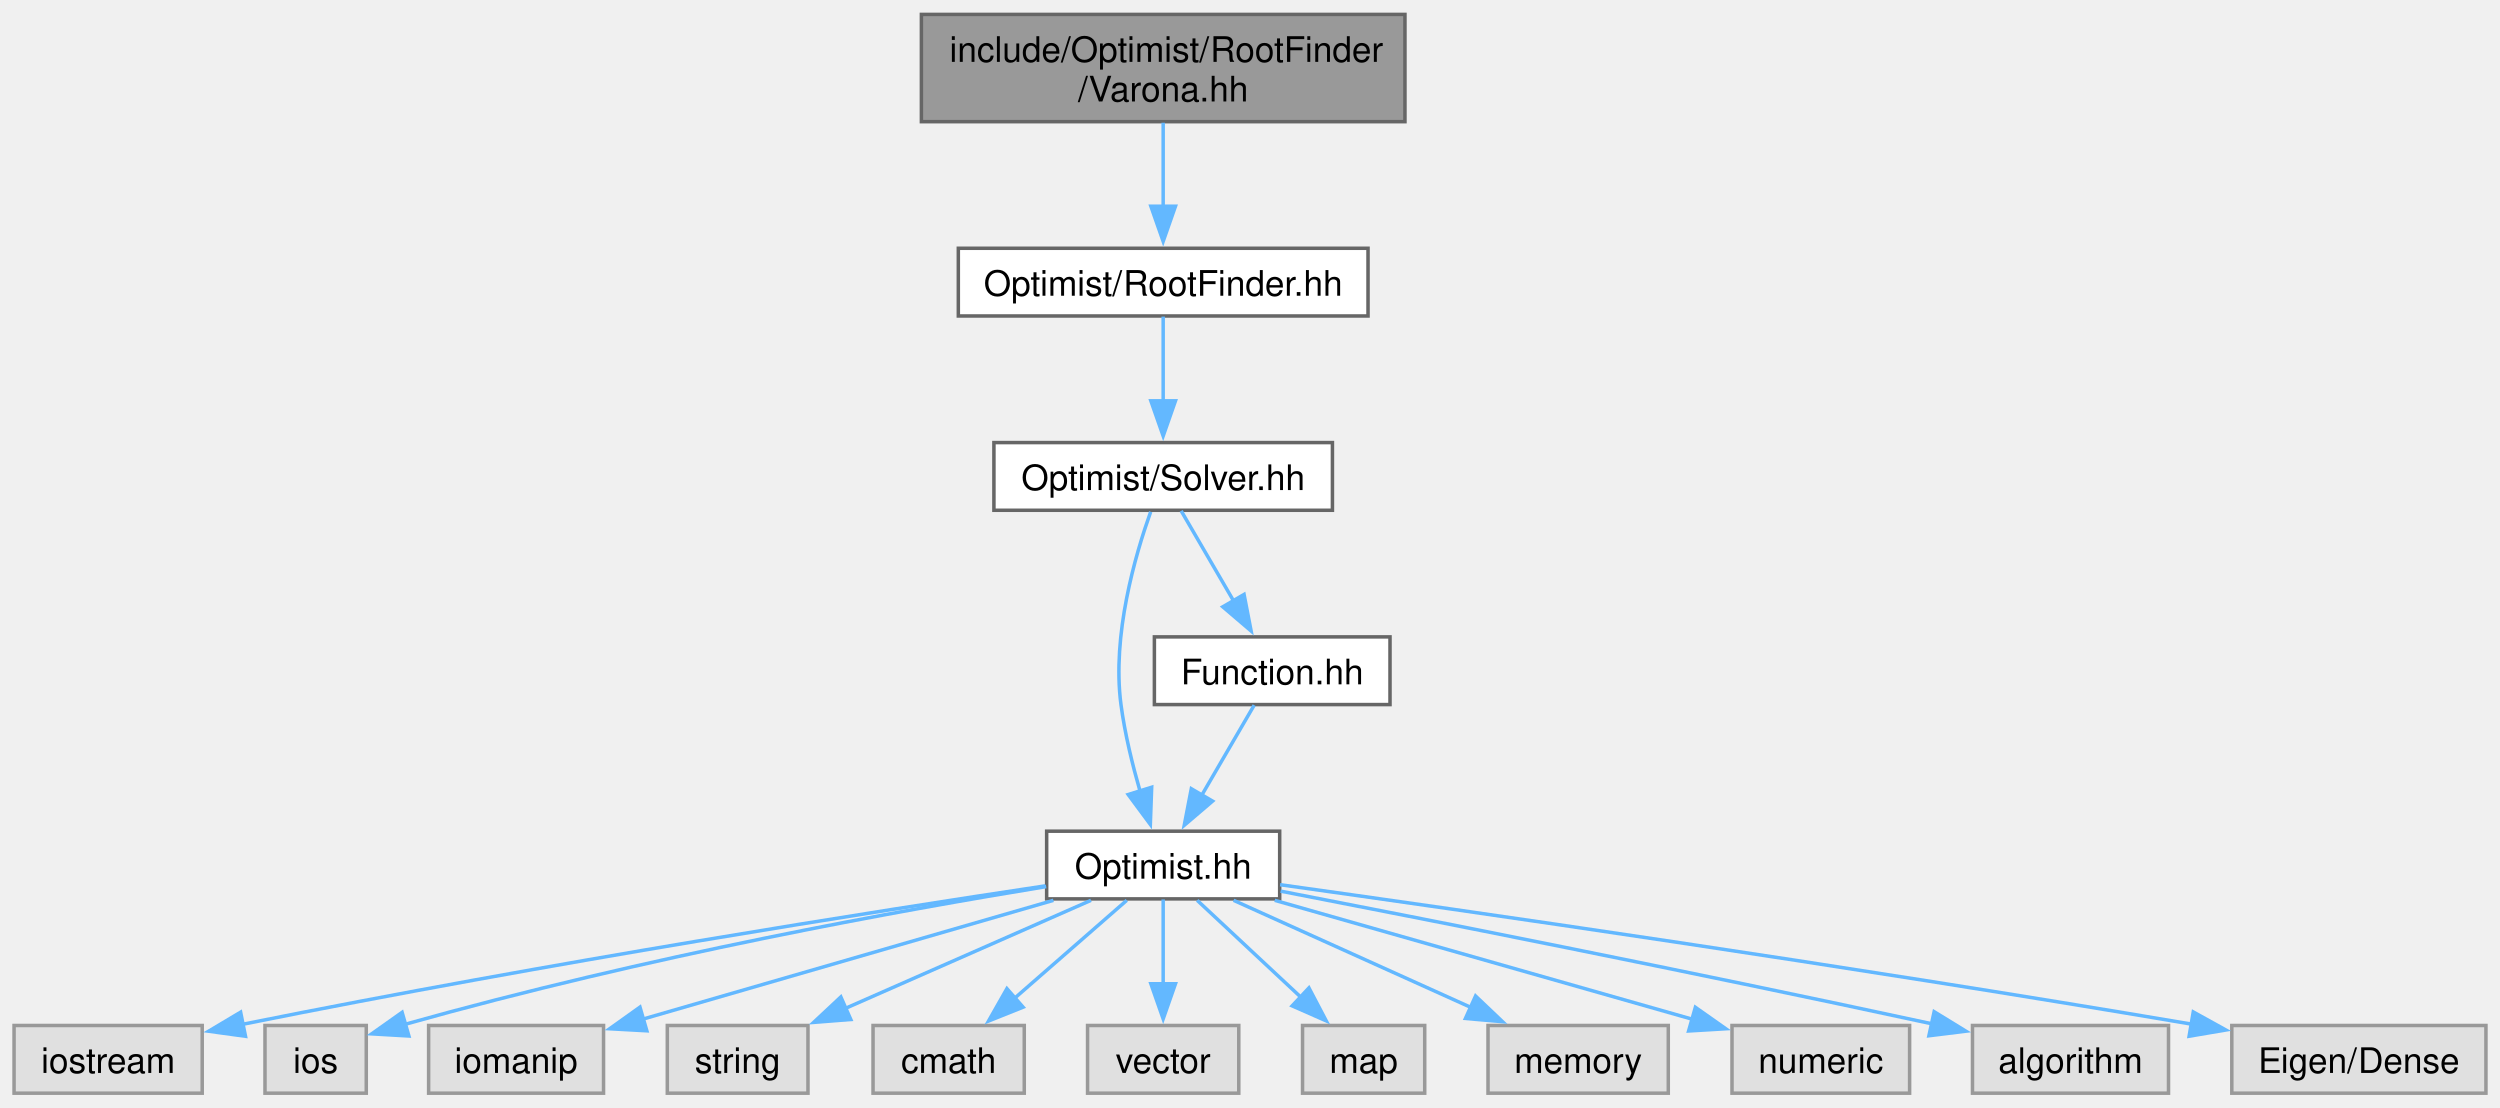
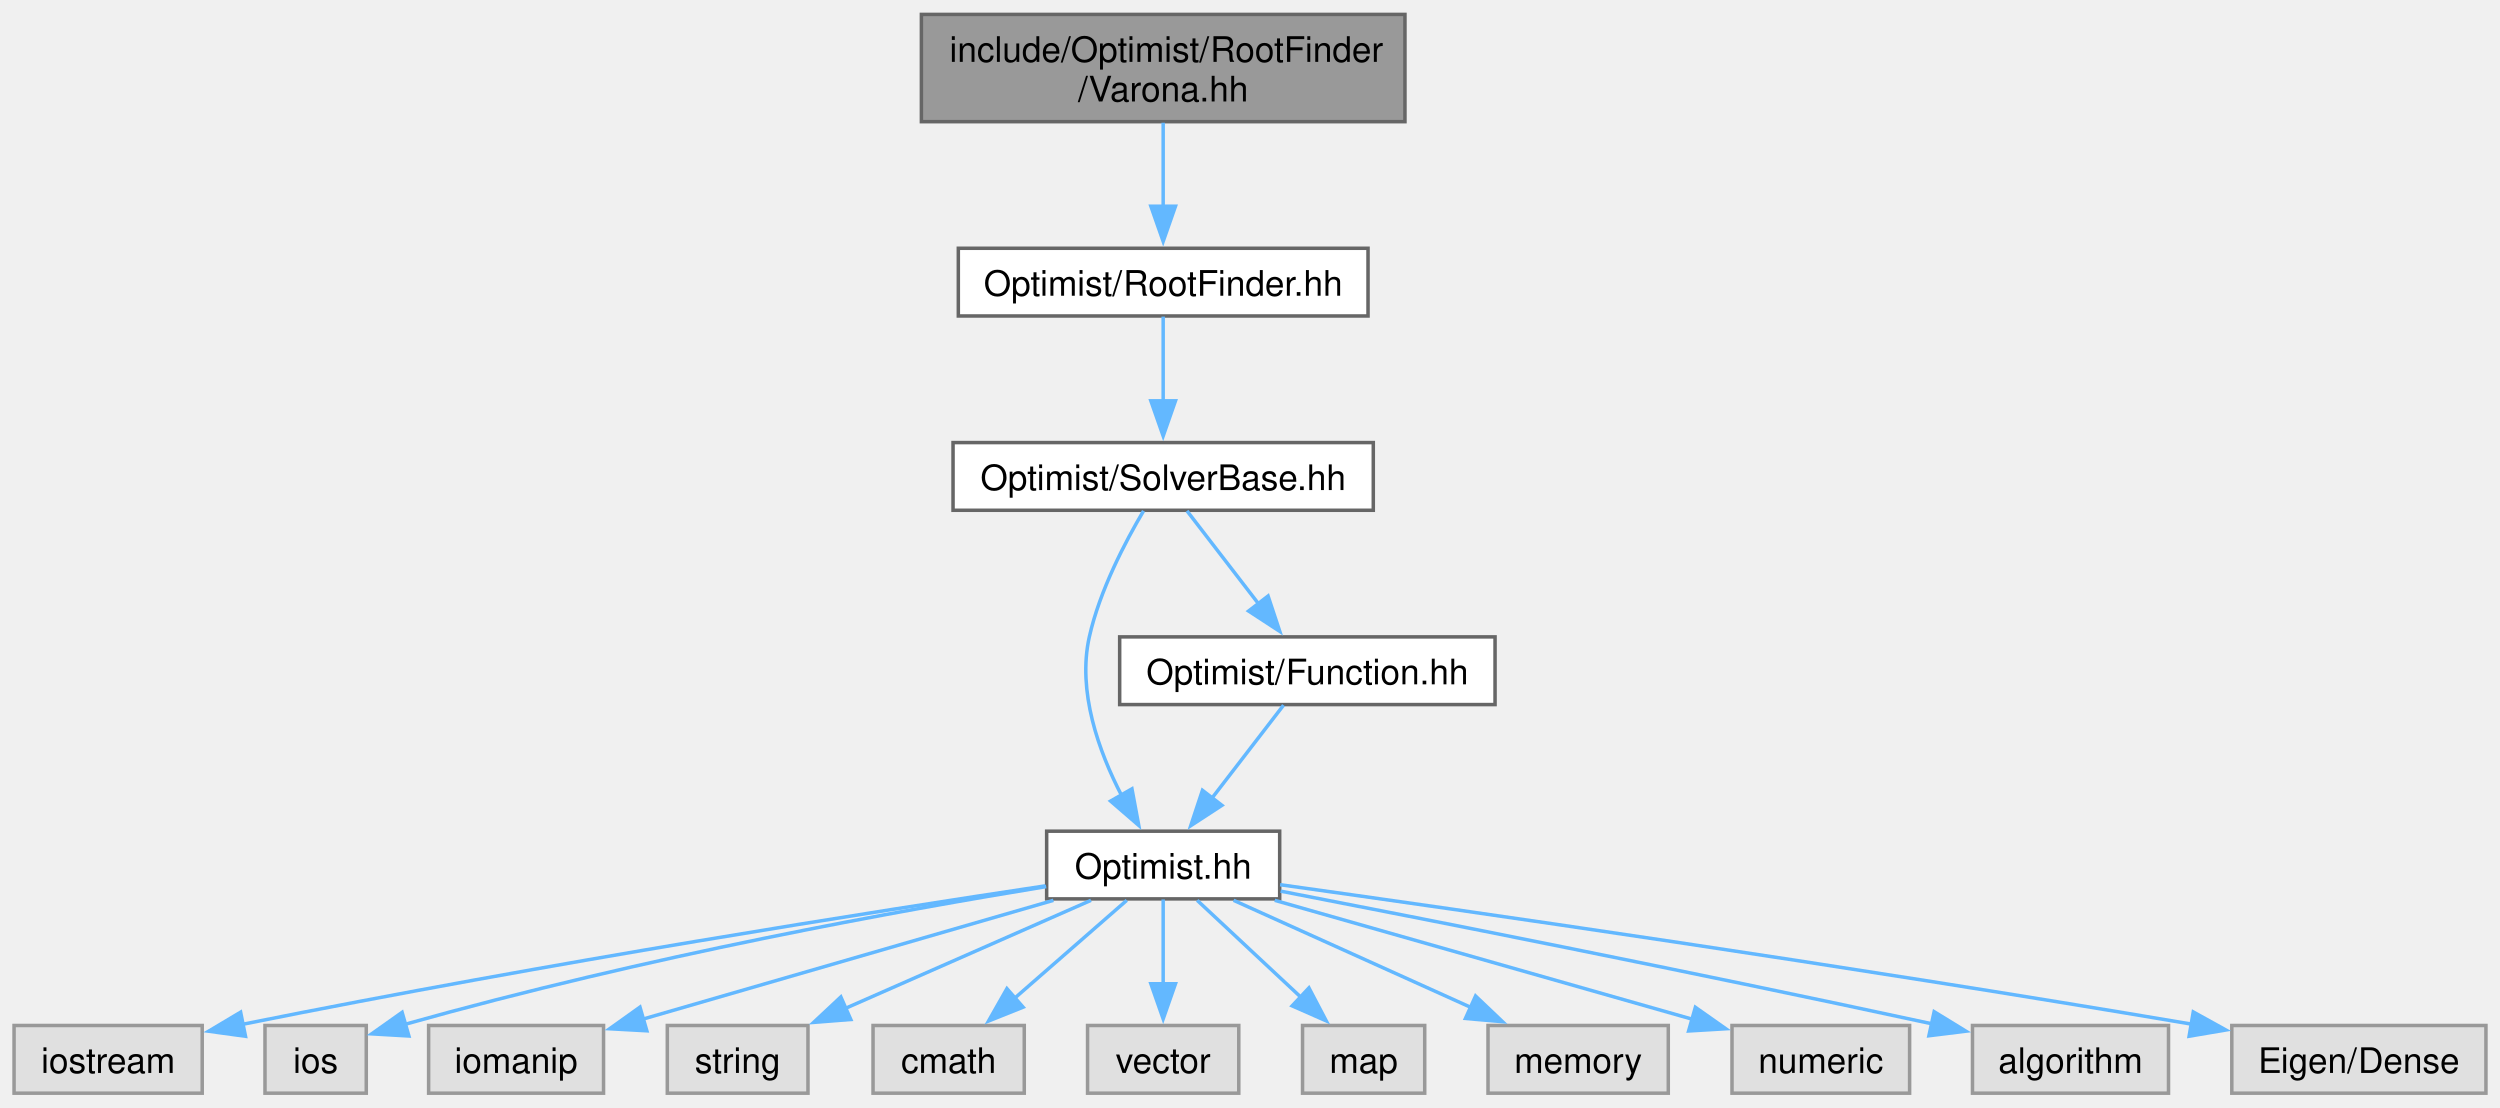
<svg xmlns="http://www.w3.org/2000/svg" xmlns:xlink="http://www.w3.org/1999/xlink" width="711pt" height="315pt" viewBox="0.00 0.00 710.88 314.75">
  <g id="graph0" class="graph" transform="scale(1 1) rotate(0) translate(4 310.75)">
    <g id="Node000001" class="node">
      <g id="a_Node000001">
        <a xlink:title=" ">
          <polygon fill="#999999" stroke="#666666" points="395.5,-306.75 258,-306.75 258,-276.25 395.5,-276.25 395.5,-306.75" />
          <text text-anchor="start" x="266" y="-293.25" font-family="Helvetica,sans-Serif" font-size="10.00">include/Optimist/RootFinder</text>
          <text text-anchor="middle" x="326.75" y="-282" font-family="Helvetica,sans-Serif" font-size="10.00">/Varona.hh</text>
        </a>
      </g>
    </g>
    <g id="Node000002" class="node">
      <g id="a_Node000002">
        <a xlink:href="_root_finder_8hh.html" target="_top" xlink:title=" ">
          <polygon fill="white" stroke="#666666" points="385,-240.25 268.5,-240.25 268.5,-221 385,-221 385,-240.25" />
          <text text-anchor="middle" x="326.75" y="-226.75" font-family="Helvetica,sans-Serif" font-size="10.00">Optimist/RootFinder.hh</text>
        </a>
      </g>
    </g>
    <g id="edge1_Node000001_Node000002" class="edge">
      <g id="a_edge1_Node000001_Node000002">
        <a xlink:title=" ">
          <path fill="none" stroke="#63b8ff" d="M326.75,-275.95C326.75,-268.71 326.75,-259.84 326.75,-251.94" />
          <polygon fill="#63b8ff" stroke="#63b8ff" points="330.25,-252.21 326.75,-242.21 323.25,-252.21 330.25,-252.21" />
        </a>
      </g>
    </g>
    <g id="Node000003" class="node">
      <g id="a_Node000003">
-         <a xlink:href="_solver_8hh.html" target="_top" xlink:title=" ">
-           <polygon fill="white" stroke="#666666" points="374.88,-185 278.62,-185 278.62,-165.75 374.88,-165.75 374.88,-185" />
-           <text text-anchor="middle" x="326.75" y="-171.5" font-family="Helvetica,sans-Serif" font-size="10.00">Optimist/Solver.hh</text>
+         <a xlink:href="_solver_base_8hh.html" target="_top" xlink:title=" ">
+           <polygon fill="white" stroke="#666666" points="386.5,-185 267,-185 267,-165.75 386.5,-165.75 386.5,-185" />
+           <text text-anchor="middle" x="326.75" y="-171.5" font-family="Helvetica,sans-Serif" font-size="10.00">Optimist/SolverBase.hh</text>
        </a>
      </g>
    </g>
    <g id="edge2_Node000002_Node000003" class="edge">
      <g id="a_edge2_Node000002_Node000003">
        <a xlink:title=" ">
          <path fill="none" stroke="#63b8ff" d="M326.75,-220.83C326.75,-214.32 326.75,-205.17 326.75,-196.87" />
          <polygon fill="#63b8ff" stroke="#63b8ff" points="330.25,-196.87 326.75,-186.87 323.25,-196.87 330.25,-196.87" />
        </a>
      </g>
    </g>
    <g id="Node000004" class="node">
      <g id="a_Node000004">
        <a xlink:href="_optimist_8hh.html" target="_top" xlink:title=" ">
          <polygon fill="white" stroke="#666666" points="359.88,-74.5 293.62,-74.5 293.62,-55.25 359.88,-55.25 359.88,-74.5" />
          <text text-anchor="middle" x="326.75" y="-61" font-family="Helvetica,sans-Serif" font-size="10.00">Optimist.hh</text>
        </a>
      </g>
    </g>
    <g id="edge3_Node000003_Node000004" class="edge">
      <g id="a_edge3_Node000003_Node000004">
        <a xlink:title=" ">
-           <path fill="none" stroke="#63b8ff" d="M323.2,-165.33C318.8,-153 312.15,-130.19 314.75,-110.5 315.84,-102.25 318.01,-93.37 320.22,-85.71" />
-           <polygon fill="#63b8ff" stroke="#63b8ff" points="323.48,-87 323.1,-76.41 316.8,-84.92 323.48,-87" />
+           <path fill="none" stroke="#63b8ff" d="M321.17,-165.57C316.01,-156.86 308.7,-142.95 305.75,-129.75 302.28,-114.24 308.44,-97.17 314.97,-84.57" />
+           <polygon fill="#63b8ff" stroke="#63b8ff" points="317.87,-86.54 319.81,-76.13 311.8,-83.06 317.87,-86.54" />
        </a>
      </g>
    </g>
    <g id="Node000016" class="node">
      <g id="a_Node000016">
        <a xlink:href="_function_8hh.html" target="_top" xlink:title=" ">
-           <polygon fill="white" stroke="#666666" points="391.25,-129.75 324.25,-129.75 324.25,-110.5 391.25,-110.5 391.25,-129.75" />
-           <text text-anchor="middle" x="357.75" y="-116.25" font-family="Helvetica,sans-Serif" font-size="10.00">Function.hh</text>
+           <polygon fill="white" stroke="#666666" points="421.12,-129.75 314.38,-129.75 314.38,-110.5 421.12,-110.5 421.12,-129.75" />
+           <text text-anchor="middle" x="367.75" y="-116.25" font-family="Helvetica,sans-Serif" font-size="10.00">Optimist/Function.hh</text>
        </a>
      </g>
    </g>
    <g id="edge15_Node000003_Node000016" class="edge">
      <g id="a_edge15_Node000003_Node000016">
        <a xlink:title=" ">
-           <path fill="none" stroke="#63b8ff" d="M331.87,-165.58C335.93,-158.61 341.74,-148.62 346.84,-139.87" />
-           <polygon fill="#63b8ff" stroke="#63b8ff" points="349.75,-141.82 351.76,-131.42 343.7,-138.3 349.75,-141.82" />
+           <path fill="none" stroke="#63b8ff" d="M333.52,-165.58C339.07,-158.38 347.09,-147.96 353.98,-139.01" />
+           <polygon fill="#63b8ff" stroke="#63b8ff" points="356.58,-141.37 359.91,-131.31 351.04,-137.1 356.58,-141.37" />
        </a>
      </g>
    </g>
    <g id="Node000005" class="node">
      <g id="a_Node000005">
        <a xlink:title=" ">
          <polygon fill="#e0e0e0" stroke="#999999" points="53.5,-19.25 0,-19.25 0,0 53.5,0 53.5,-19.25" />
          <text text-anchor="middle" x="26.75" y="-5.75" font-family="Helvetica,sans-Serif" font-size="10.00">iostream</text>
        </a>
      </g>
    </g>
    <g id="edge4_Node000004_Node000005" class="edge">
      <g id="a_edge4_Node000004_Node000005">
        <a xlink:title=" ">
          <path fill="none" stroke="#63b8ff" d="M293.28,-58.96C245.09,-51.72 153.13,-37.32 65.1,-19.61" />
          <polygon fill="#63b8ff" stroke="#63b8ff" points="65.81,-16.18 55.32,-17.62 64.42,-23.04 65.81,-16.18" />
        </a>
      </g>
    </g>
    <g id="Node000006" class="node">
      <g id="a_Node000006">
        <a xlink:title=" ">
          <polygon fill="#e0e0e0" stroke="#999999" points="100.15,-19.25 71.35,-19.25 71.35,0 100.15,0 100.15,-19.25" />
          <text text-anchor="middle" x="85.75" y="-5.75" font-family="Helvetica,sans-Serif" font-size="10.00">ios</text>
        </a>
      </g>
    </g>
    <g id="edge5_Node000004_Node000006" class="edge">
      <g id="a_edge5_Node000004_Node000006">
        <a xlink:title=" ">
          <path fill="none" stroke="#63b8ff" d="M293.49,-58.74C252.5,-52.04 180.62,-39.14 110.94,-19.52" />
          <polygon fill="#63b8ff" stroke="#63b8ff" points="112.27,-16.26 101.69,-16.87 110.34,-22.99 112.27,-16.26" />
        </a>
      </g>
    </g>
    <g id="Node000007" class="node">
      <g id="a_Node000007">
        <a xlink:title=" ">
          <polygon fill="#e0e0e0" stroke="#999999" points="167.62,-19.25 117.88,-19.25 117.88,0 167.62,0 167.62,-19.25" />
          <text text-anchor="middle" x="142.75" y="-5.75" font-family="Helvetica,sans-Serif" font-size="10.00">iomanip</text>
        </a>
      </g>
    </g>
    <g id="edge6_Node000004_Node000007" class="edge">
      <g id="a_edge6_Node000004_Node000007">
        <a xlink:title=" ">
          <path fill="none" stroke="#63b8ff" d="M295.54,-54.84C263.2,-45.48 212.74,-30.88 178.74,-21.04" />
          <polygon fill="#63b8ff" stroke="#63b8ff" points="179.93,-17.74 169.35,-18.32 177.98,-24.47 179.93,-17.74" />
        </a>
      </g>
    </g>
    <g id="Node000008" class="node">
      <g id="a_Node000008">
        <a xlink:title=" ">
          <polygon fill="#e0e0e0" stroke="#999999" points="225.75,-19.25 185.75,-19.25 185.75,0 225.75,0 225.75,-19.25" />
          <text text-anchor="middle" x="205.75" y="-5.75" font-family="Helvetica,sans-Serif" font-size="10.00">string</text>
        </a>
      </g>
    </g>
    <g id="edge7_Node000004_Node000008" class="edge">
      <g id="a_edge7_Node000004_Node000008">
        <a xlink:title=" ">
          <path fill="none" stroke="#63b8ff" d="M306.22,-54.84C287.07,-46.41 258.25,-33.73 236.38,-24.11" />
          <polygon fill="#63b8ff" stroke="#63b8ff" points="237.92,-20.96 227.36,-20.13 235.1,-27.37 237.92,-20.96" />
        </a>
      </g>
    </g>
    <g id="Node000009" class="node">
      <g id="a_Node000009">
        <a xlink:title=" ">
          <polygon fill="#e0e0e0" stroke="#999999" points="287.25,-19.25 244.25,-19.25 244.25,0 287.25,0 287.25,-19.25" />
          <text text-anchor="middle" x="265.75" y="-5.75" font-family="Helvetica,sans-Serif" font-size="10.00">cmath</text>
        </a>
      </g>
    </g>
    <g id="edge8_Node000004_Node000009" class="edge">
      <g id="a_edge8_Node000004_Node000009">
        <a xlink:title=" ">
          <path fill="none" stroke="#63b8ff" d="M316.4,-54.84C307.67,-47.22 294.96,-36.12 284.45,-26.95" />
          <polygon fill="#63b8ff" stroke="#63b8ff" points="286.92,-24.46 277.09,-20.52 282.32,-29.73 286.92,-24.46" />
        </a>
      </g>
    </g>
    <g id="Node000010" class="node">
      <g id="a_Node000010">
        <a xlink:title=" ">
          <polygon fill="#e0e0e0" stroke="#999999" points="348.25,-19.25 305.25,-19.25 305.25,0 348.25,0 348.25,-19.25" />
          <text text-anchor="middle" x="326.75" y="-5.75" font-family="Helvetica,sans-Serif" font-size="10.00">vector</text>
        </a>
      </g>
    </g>
    <g id="edge9_Node000004_Node000010" class="edge">
      <g id="a_edge9_Node000004_Node000010">
        <a xlink:title=" ">
          <path fill="none" stroke="#63b8ff" d="M326.75,-55.08C326.75,-48.57 326.75,-39.42 326.75,-31.12" />
          <polygon fill="#63b8ff" stroke="#63b8ff" points="330.25,-31.12 326.75,-21.12 323.25,-31.12 330.25,-31.12" />
        </a>
      </g>
    </g>
    <g id="Node000011" class="node">
      <g id="a_Node000011">
        <a xlink:title=" ">
          <polygon fill="#e0e0e0" stroke="#999999" points="401.12,-19.25 366.38,-19.25 366.38,0 401.12,0 401.12,-19.25" />
          <text text-anchor="middle" x="383.75" y="-5.75" font-family="Helvetica,sans-Serif" font-size="10.00">map</text>
        </a>
      </g>
    </g>
    <g id="edge10_Node000004_Node000011" class="edge">
      <g id="a_edge10_Node000004_Node000011">
        <a xlink:title=" ">
          <path fill="none" stroke="#63b8ff" d="M336.42,-54.84C344.49,-47.3 356.22,-36.35 365.97,-27.23" />
          <polygon fill="#63b8ff" stroke="#63b8ff" points="368.2,-29.94 373.12,-20.56 363.42,-24.83 368.2,-29.94" />
        </a>
      </g>
    </g>
    <g id="Node000012" class="node">
      <g id="a_Node000012">
        <a xlink:title=" ">
          <polygon fill="#e0e0e0" stroke="#999999" points="470.38,-19.25 419.12,-19.25 419.12,0 470.38,0 470.38,-19.25" />
          <text text-anchor="middle" x="444.75" y="-5.75" font-family="Helvetica,sans-Serif" font-size="10.00">memory</text>
        </a>
      </g>
    </g>
    <g id="edge11_Node000004_Node000012" class="edge">
      <g id="a_edge11_Node000004_Node000012">
        <a xlink:title=" ">
          <path fill="none" stroke="#63b8ff" d="M346.77,-54.84C365.24,-46.5 392.96,-34 414.2,-24.41" />
          <polygon fill="#63b8ff" stroke="#63b8ff" points="415.58,-27.63 423.26,-20.33 412.7,-21.25 415.58,-27.63" />
        </a>
      </g>
    </g>
    <g id="Node000013" class="node">
      <g id="a_Node000013">
        <a xlink:title=" ">
          <polygon fill="#e0e0e0" stroke="#999999" points="539,-19.25 488.5,-19.25 488.5,0 539,0 539,-19.25" />
          <text text-anchor="middle" x="513.75" y="-5.75" font-family="Helvetica,sans-Serif" font-size="10.00">numeric</text>
        </a>
      </g>
    </g>
    <g id="edge12_Node000004_Node000013" class="edge">
      <g id="a_edge12_Node000004_Node000013">
        <a xlink:title=" ">
          <path fill="none" stroke="#63b8ff" d="M358.47,-54.84C391.33,-45.48 442.62,-30.88 477.17,-21.04" />
          <polygon fill="#63b8ff" stroke="#63b8ff" points="478.08,-24.42 486.74,-18.32 476.16,-17.69 478.08,-24.42" />
        </a>
      </g>
    </g>
    <g id="Node000014" class="node">
      <g id="a_Node000014">
        <a xlink:title=" ">
          <polygon fill="#e0e0e0" stroke="#999999" points="612.62,-19.25 556.88,-19.25 556.88,0 612.62,0 612.62,-19.25" />
          <text text-anchor="middle" x="584.75" y="-5.75" font-family="Helvetica,sans-Serif" font-size="10.00">algorithm</text>
        </a>
      </g>
    </g>
    <g id="edge13_Node000004_Node000014" class="edge">
      <g id="a_edge13_Node000004_Node000014">
        <a xlink:title=" ">
          <path fill="none" stroke="#63b8ff" d="M360.14,-57.45C401.35,-49.46 473.86,-35.17 545.47,-19.7" />
          <polygon fill="#63b8ff" stroke="#63b8ff" points="545.98,-23.17 555.01,-17.63 544.49,-16.33 545.98,-23.17" />
        </a>
      </g>
    </g>
    <g id="Node000015" class="node">
      <g id="a_Node000015">
        <a xlink:title=" ">
          <polygon fill="#e0e0e0" stroke="#999999" points="702.88,-19.25 630.62,-19.25 630.62,0 702.88,0 702.88,-19.25" />
          <text text-anchor="middle" x="666.75" y="-5.75" font-family="Helvetica,sans-Serif" font-size="10.00">Eigen/Dense</text>
        </a>
      </g>
    </g>
    <g id="edge14_Node000004_Node000015" class="edge">
      <g id="a_edge14_Node000004_Node000015">
        <a xlink:title=" ">
          <path fill="none" stroke="#63b8ff" d="M360,-59.28C412.72,-51.9 519,-36.64 619.19,-19.63" />
          <polygon fill="#63b8ff" stroke="#63b8ff" points="619.66,-23.1 628.93,-17.97 618.48,-16.2 619.66,-23.1" />
        </a>
      </g>
    </g>
    <g id="edge16_Node000016_Node000004" class="edge">
      <g id="a_edge16_Node000016_Node000004">
        <a xlink:title=" ">
-           <path fill="none" stroke="#63b8ff" d="M352.63,-110.33C348.57,-103.36 342.76,-93.37 337.66,-84.62" />
-           <polygon fill="#63b8ff" stroke="#63b8ff" points="340.8,-83.05 332.74,-76.17 334.75,-86.57 340.8,-83.05" />
+           <path fill="none" stroke="#63b8ff" d="M360.98,-110.33C355.43,-103.13 347.41,-92.71 340.52,-83.76" />
+           <polygon fill="#63b8ff" stroke="#63b8ff" points="343.46,-81.85 334.59,-76.06 337.92,-86.12 343.46,-81.85" />
        </a>
      </g>
    </g>
  </g>
</svg>
